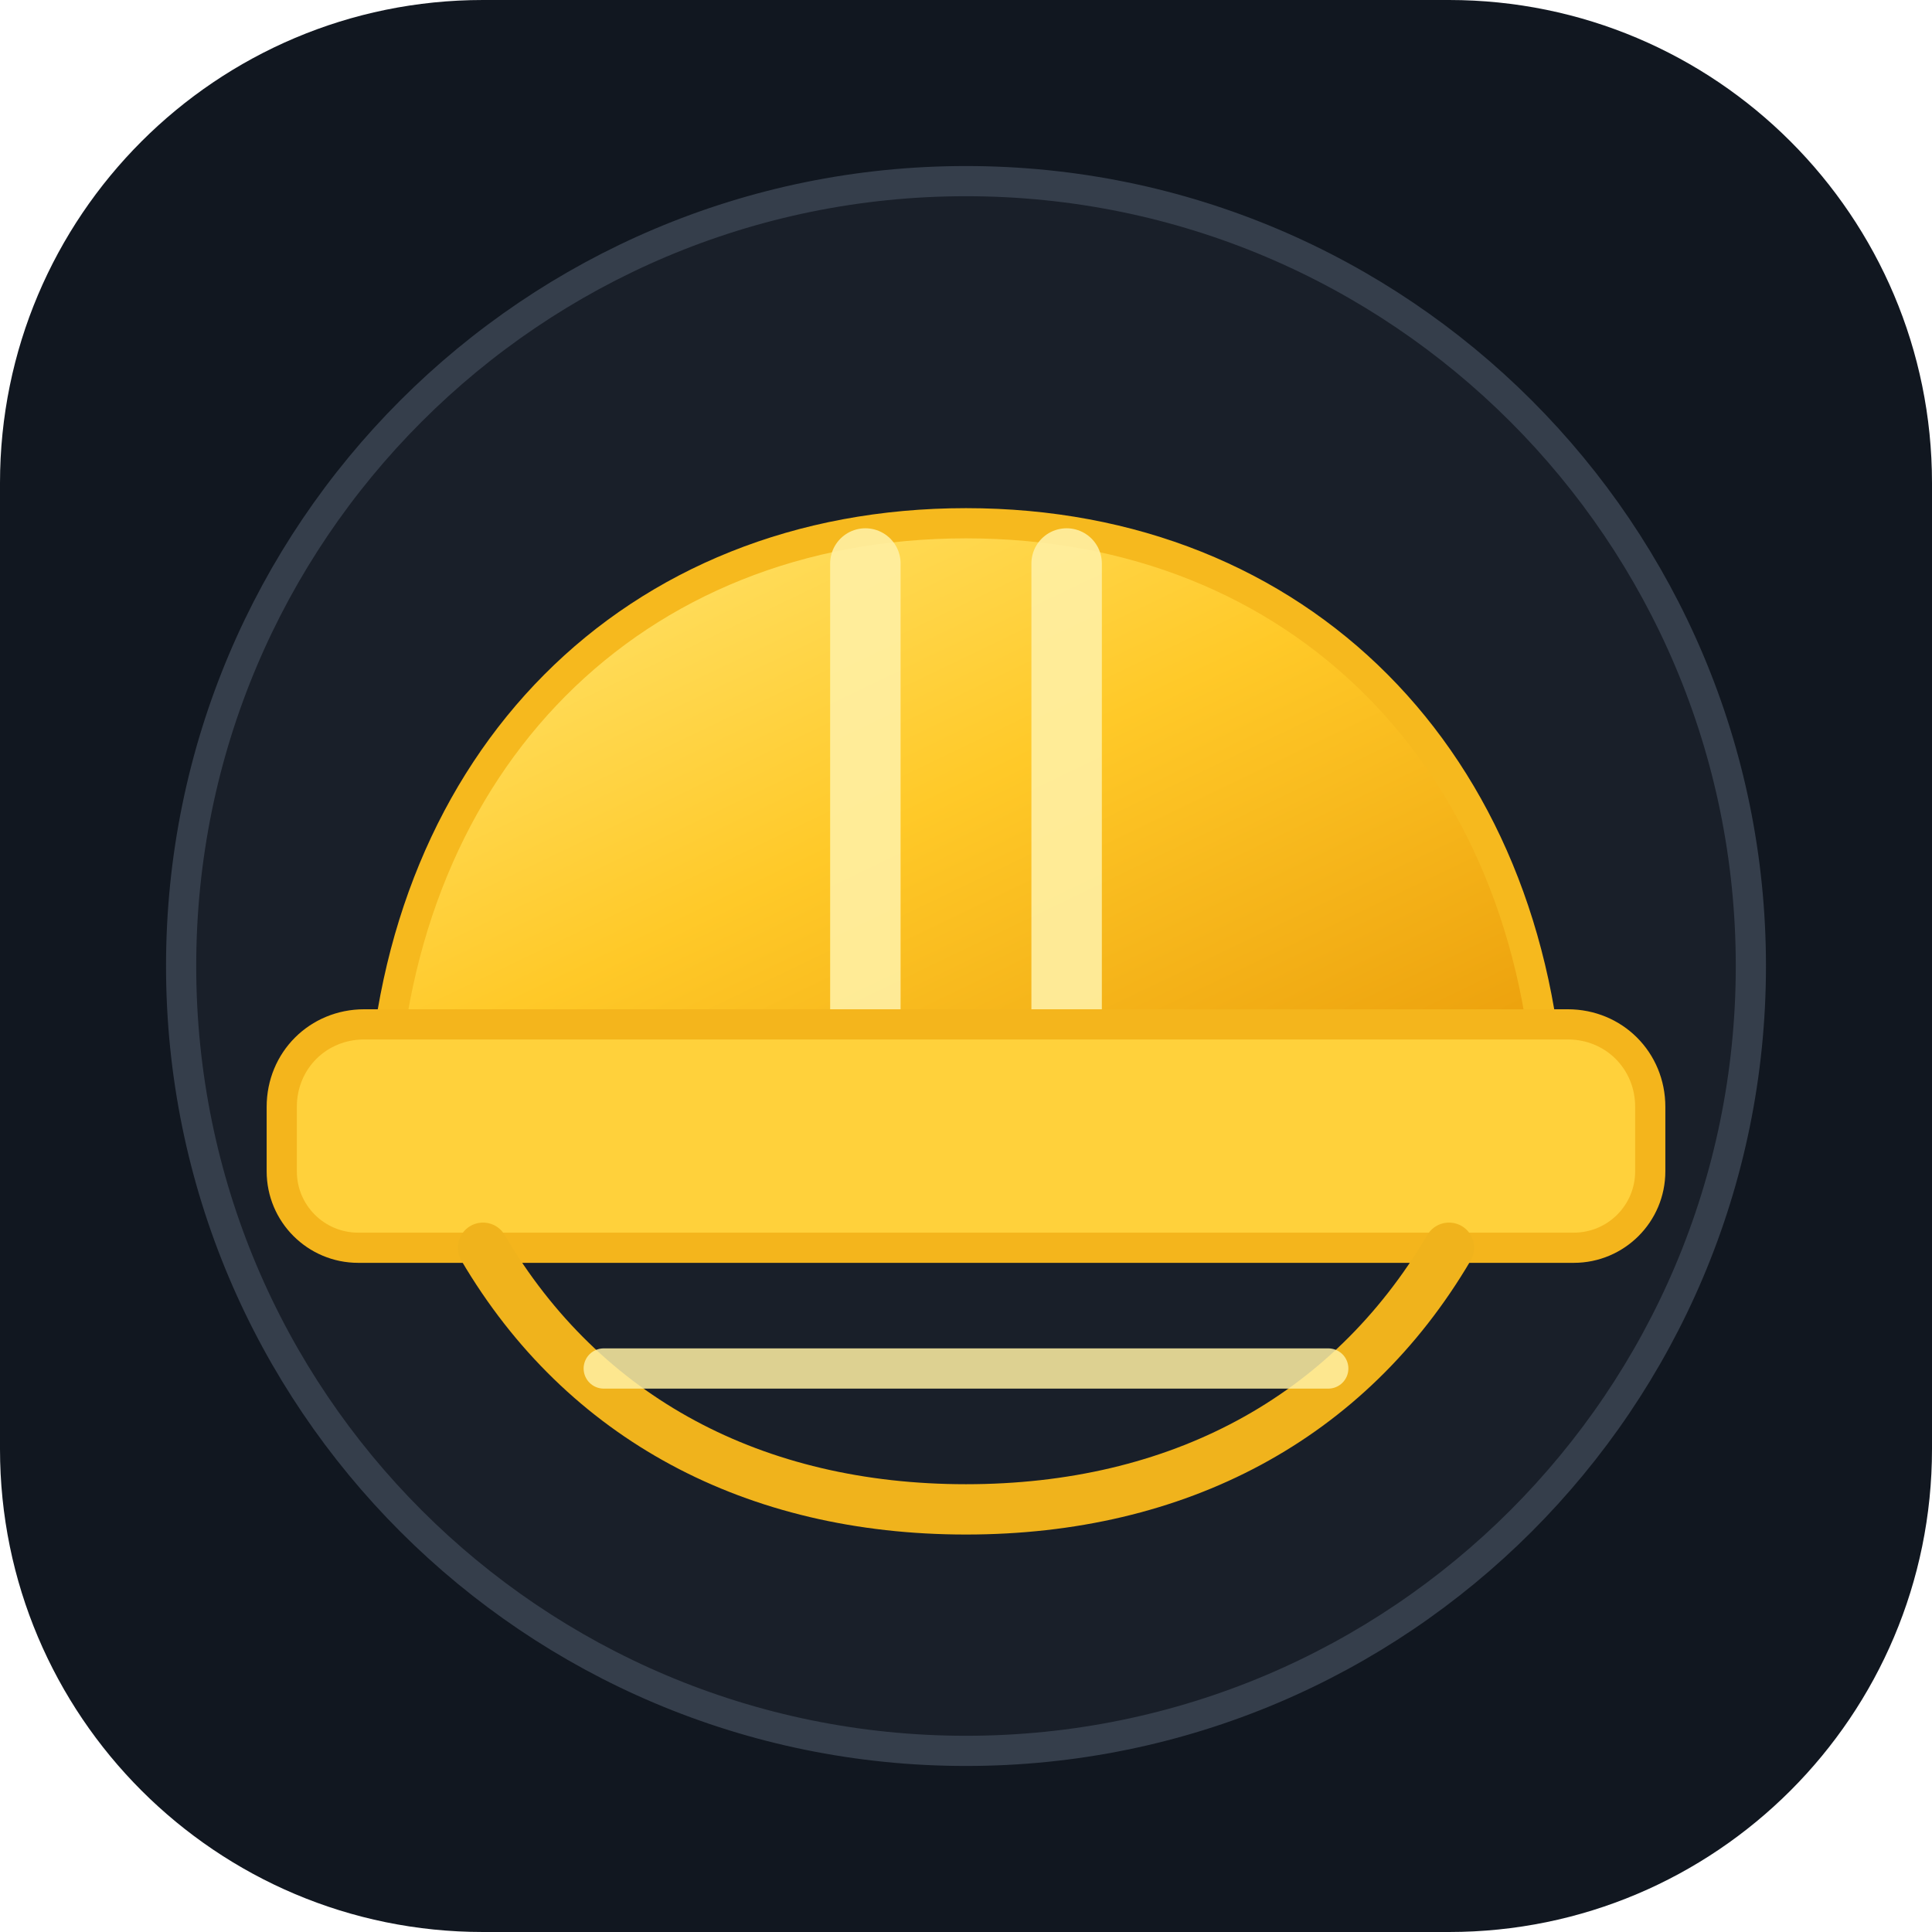
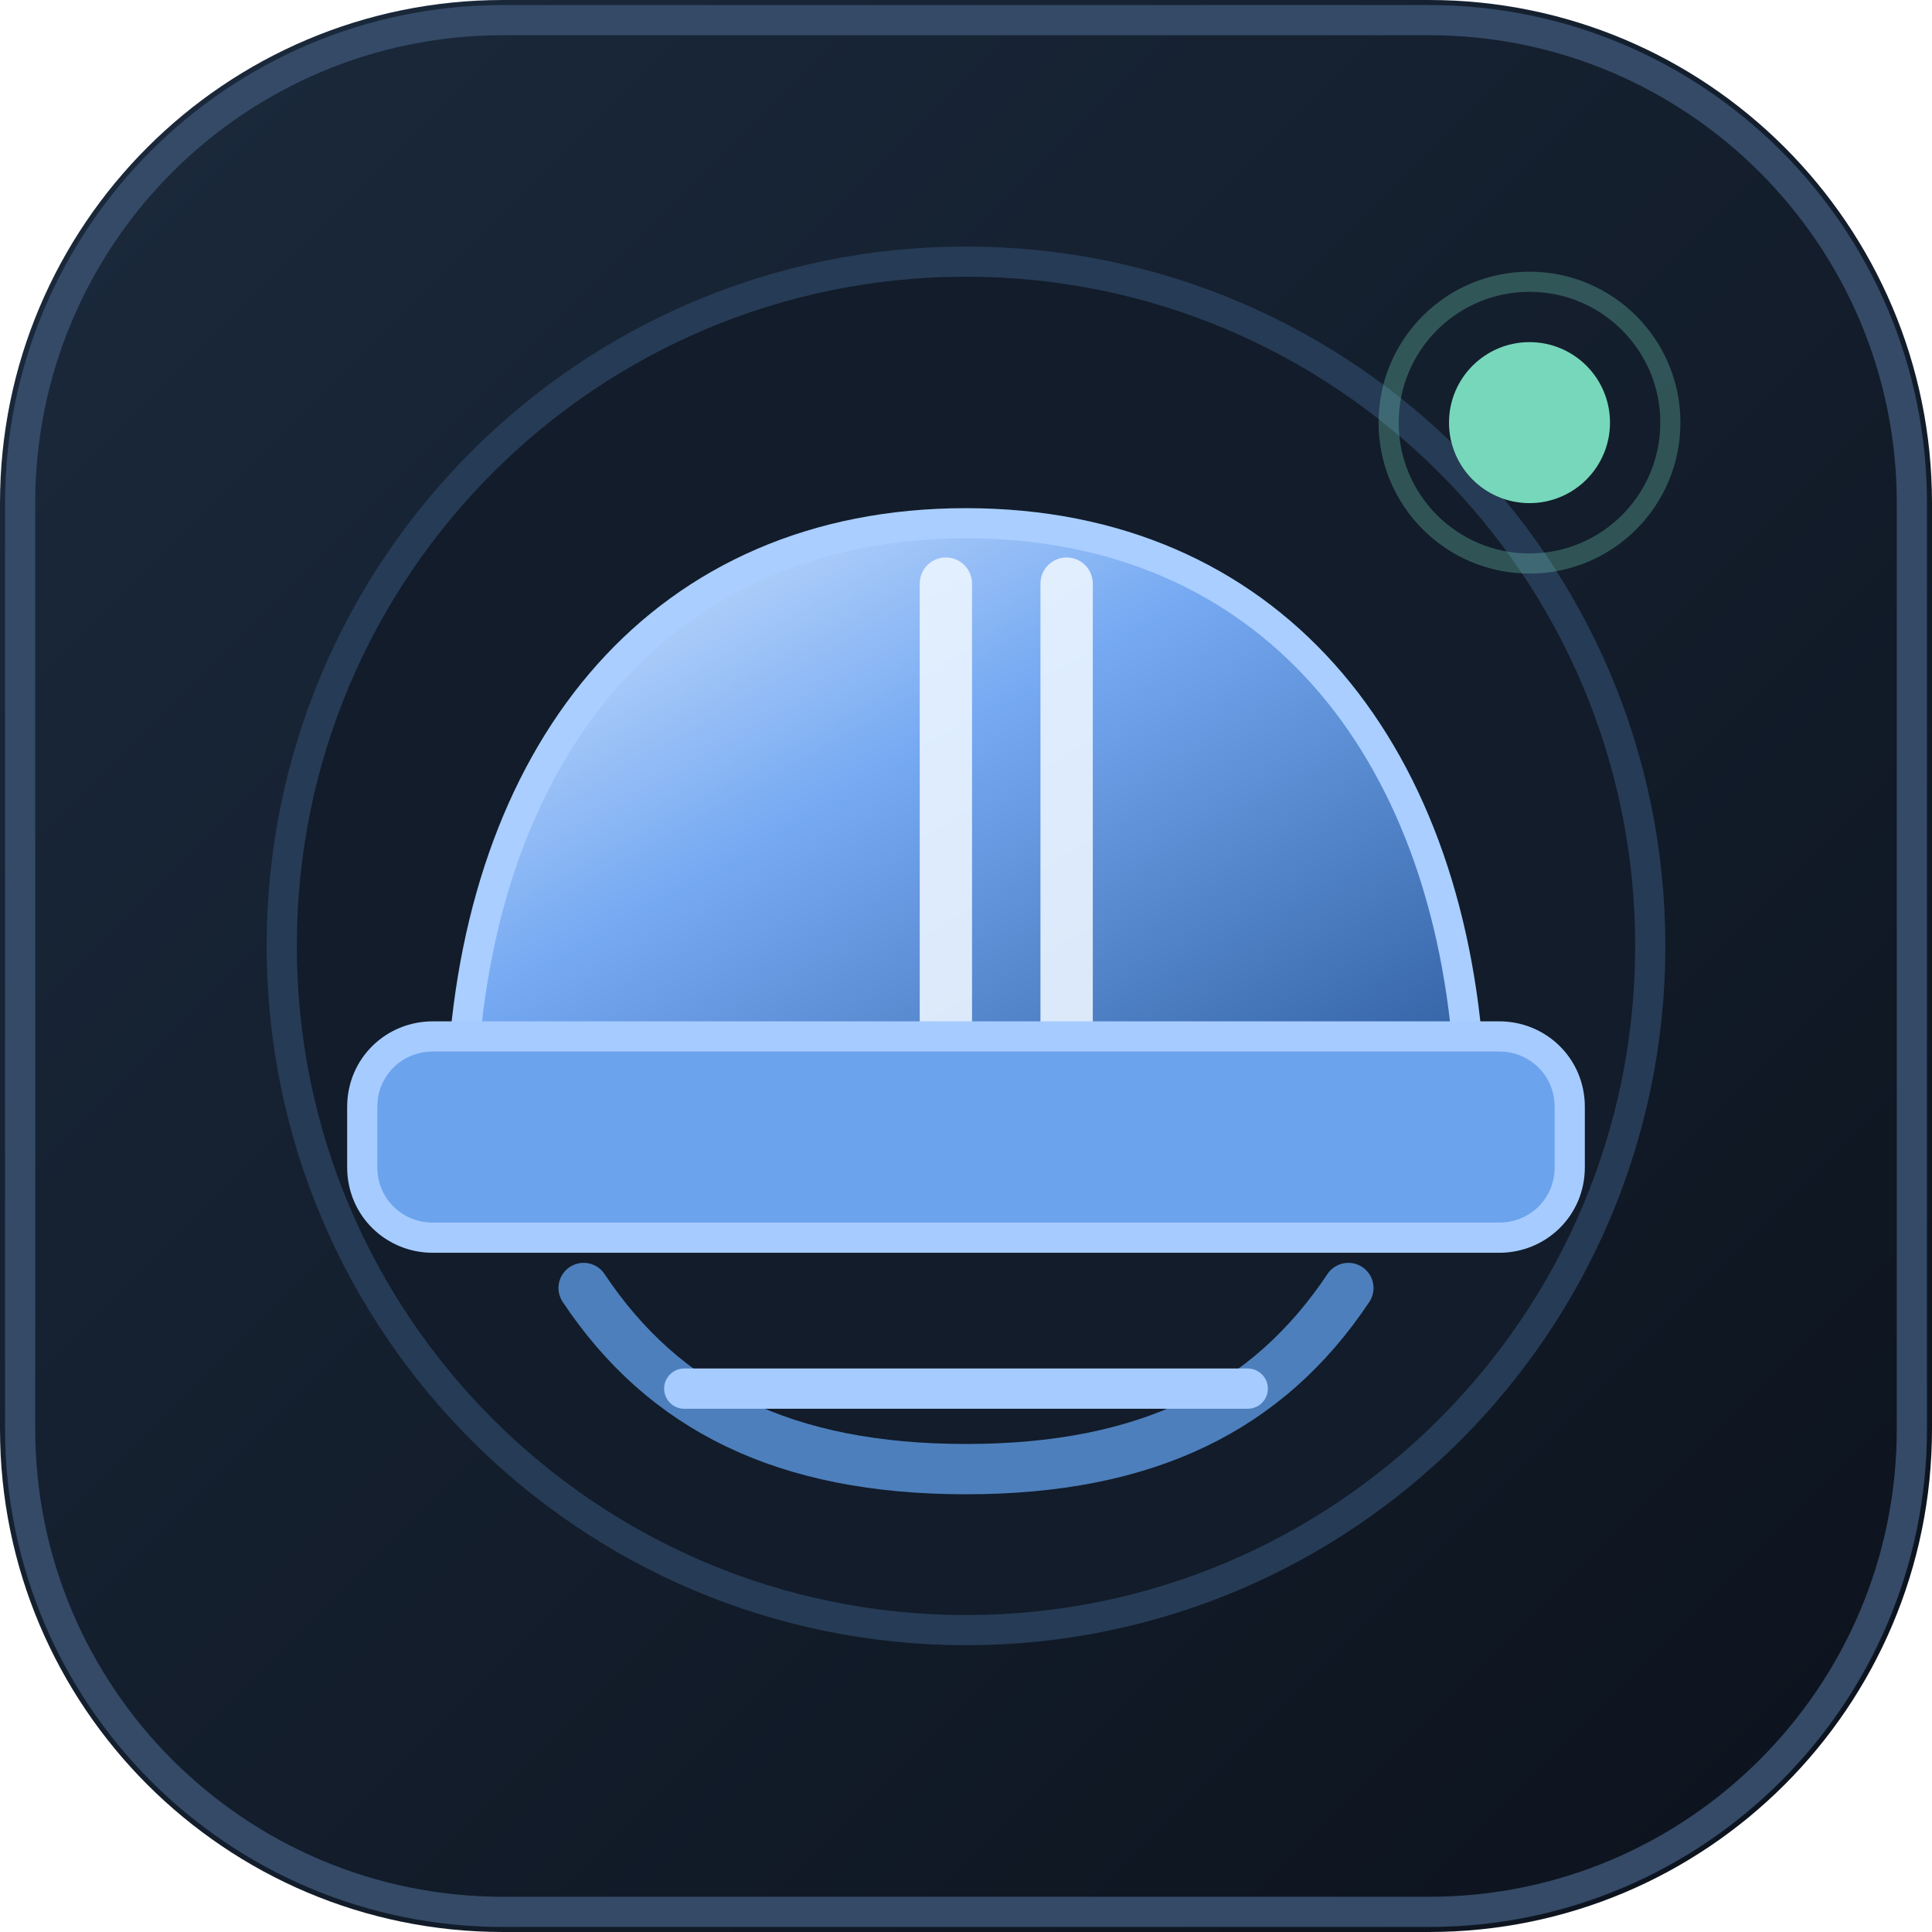
- <svg xmlns="http://www.w3.org/2000/svg" viewBox="0 0 96 96" role="img" aria-label="Жёлтая рабочая каска">
+ <svg xmlns="http://www.w3.org/2000/svg" viewBox="0 0 96 96" role="img" aria-label="Синяя рабочая каска — ШАБАШКА">
  <defs>
-     <linearGradient id="helmet" x1="0" y1="0" x2="0.85" y2="1">
-       <stop offset="0" stop-color="#ffe879" />
-       <stop offset=".48" stop-color="#ffc928" />
-       <stop offset="1" stop-color="#e99a08" />
+     <linearGradient id="bg" x1="0" y1="0" x2="1" y2="1">
+       <stop stop-color="#1b2a3d" />
+       <stop offset="1" stop-color="#0c121c" />
+     </linearGradient>
+     <linearGradient id="steel" x1="0" y1="0" x2=".9" y2="1">
+       <stop stop-color="#d8e9ff" />
+       <stop offset=".42" stop-color="#75a9f2" />
+       <stop offset="1" stop-color="#2d5c9d" />
    </linearGradient>
  </defs>
-   <rect width="96" height="96" rx="24" fill="#111720" />
-   <circle cx="48" cy="48" r="39" fill="#191f29" stroke="#353e4b" stroke-width="1.5" />
-   <path d="M19 55c.8-17.2 12.4-29 29-29s28.2 11.8 29 29l-6 4H25z" fill="url(#helmet)" stroke="#f6b91e" stroke-width="1.5" stroke-linejoin="round" />
-   <path d="M43 28v26M53 28v26" fill="none" stroke="#fff0a3" stroke-width="3.5" stroke-linecap="round" opacity=".9" />
-   <path d="M14 55c0-2.3 1.8-4.1 4.1-4.1h59.8c2.3 0 4.1 1.8 4.1 4.1v3.2c0 2.1-1.7 3.8-3.8 3.8H17.8c-2.1 0-3.8-1.7-3.8-3.8z" fill="#ffd13b" stroke="#f4b51c" stroke-width="1.5" />
-   <path d="M24 62c5 8.5 13.5 13 24 13s19-4.5 24-13" fill="none" stroke="#f0b31c" stroke-width="2.5" stroke-linecap="round" />
-   <path d="M30 68h36" stroke="#fff0a3" stroke-width="2" stroke-linecap="round" opacity=".85" />
+   <rect width="96" height="96" rx="25" fill="url(#bg)" />
+   <rect x="1" y="1" width="94" height="94" rx="24" fill="none" stroke="#344a67" stroke-width="1.5" />
+   <circle cx="48" cy="47" r="34" fill="#121c2a" stroke="#263b55" stroke-width="1.5" />
+   <path d="M23 53c1-16 10-27 25-27s24 11 25 27l-6 5H29z" fill="url(#steel)" stroke="#a9ceff" stroke-width="1.5" stroke-linejoin="round" />
+   <path d="M47 29v24M53 29v24" stroke="#eaf4ff" stroke-width="2.6" stroke-linecap="round" opacity=".9" />
+   <path d="M18 55c0-2 1.6-3.5 3.5-3.5h53c1.9 0 3.5 1.5 3.5 3.5v3c0 2-1.6 3.5-3.5 3.5h-53c-1.9 0-3.5-1.5-3.5-3.5z" fill="#6ca3ed" stroke="#a6cbff" stroke-width="1.5" />
+   <path d="M29 64c4 6 10 9 19 9s15-3 19-9" fill="none" stroke="#4d7fbc" stroke-width="2.5" stroke-linecap="round" />
+   <path d="M34 69h28" stroke="#a6cbff" stroke-width="2" stroke-linecap="round" />
+   <circle cx="76" cy="21" r="4" fill="#77d7bb" />
+   <circle cx="76" cy="21" r="7" fill="none" stroke="#77d7bb" stroke-opacity=".3" />
</svg>
